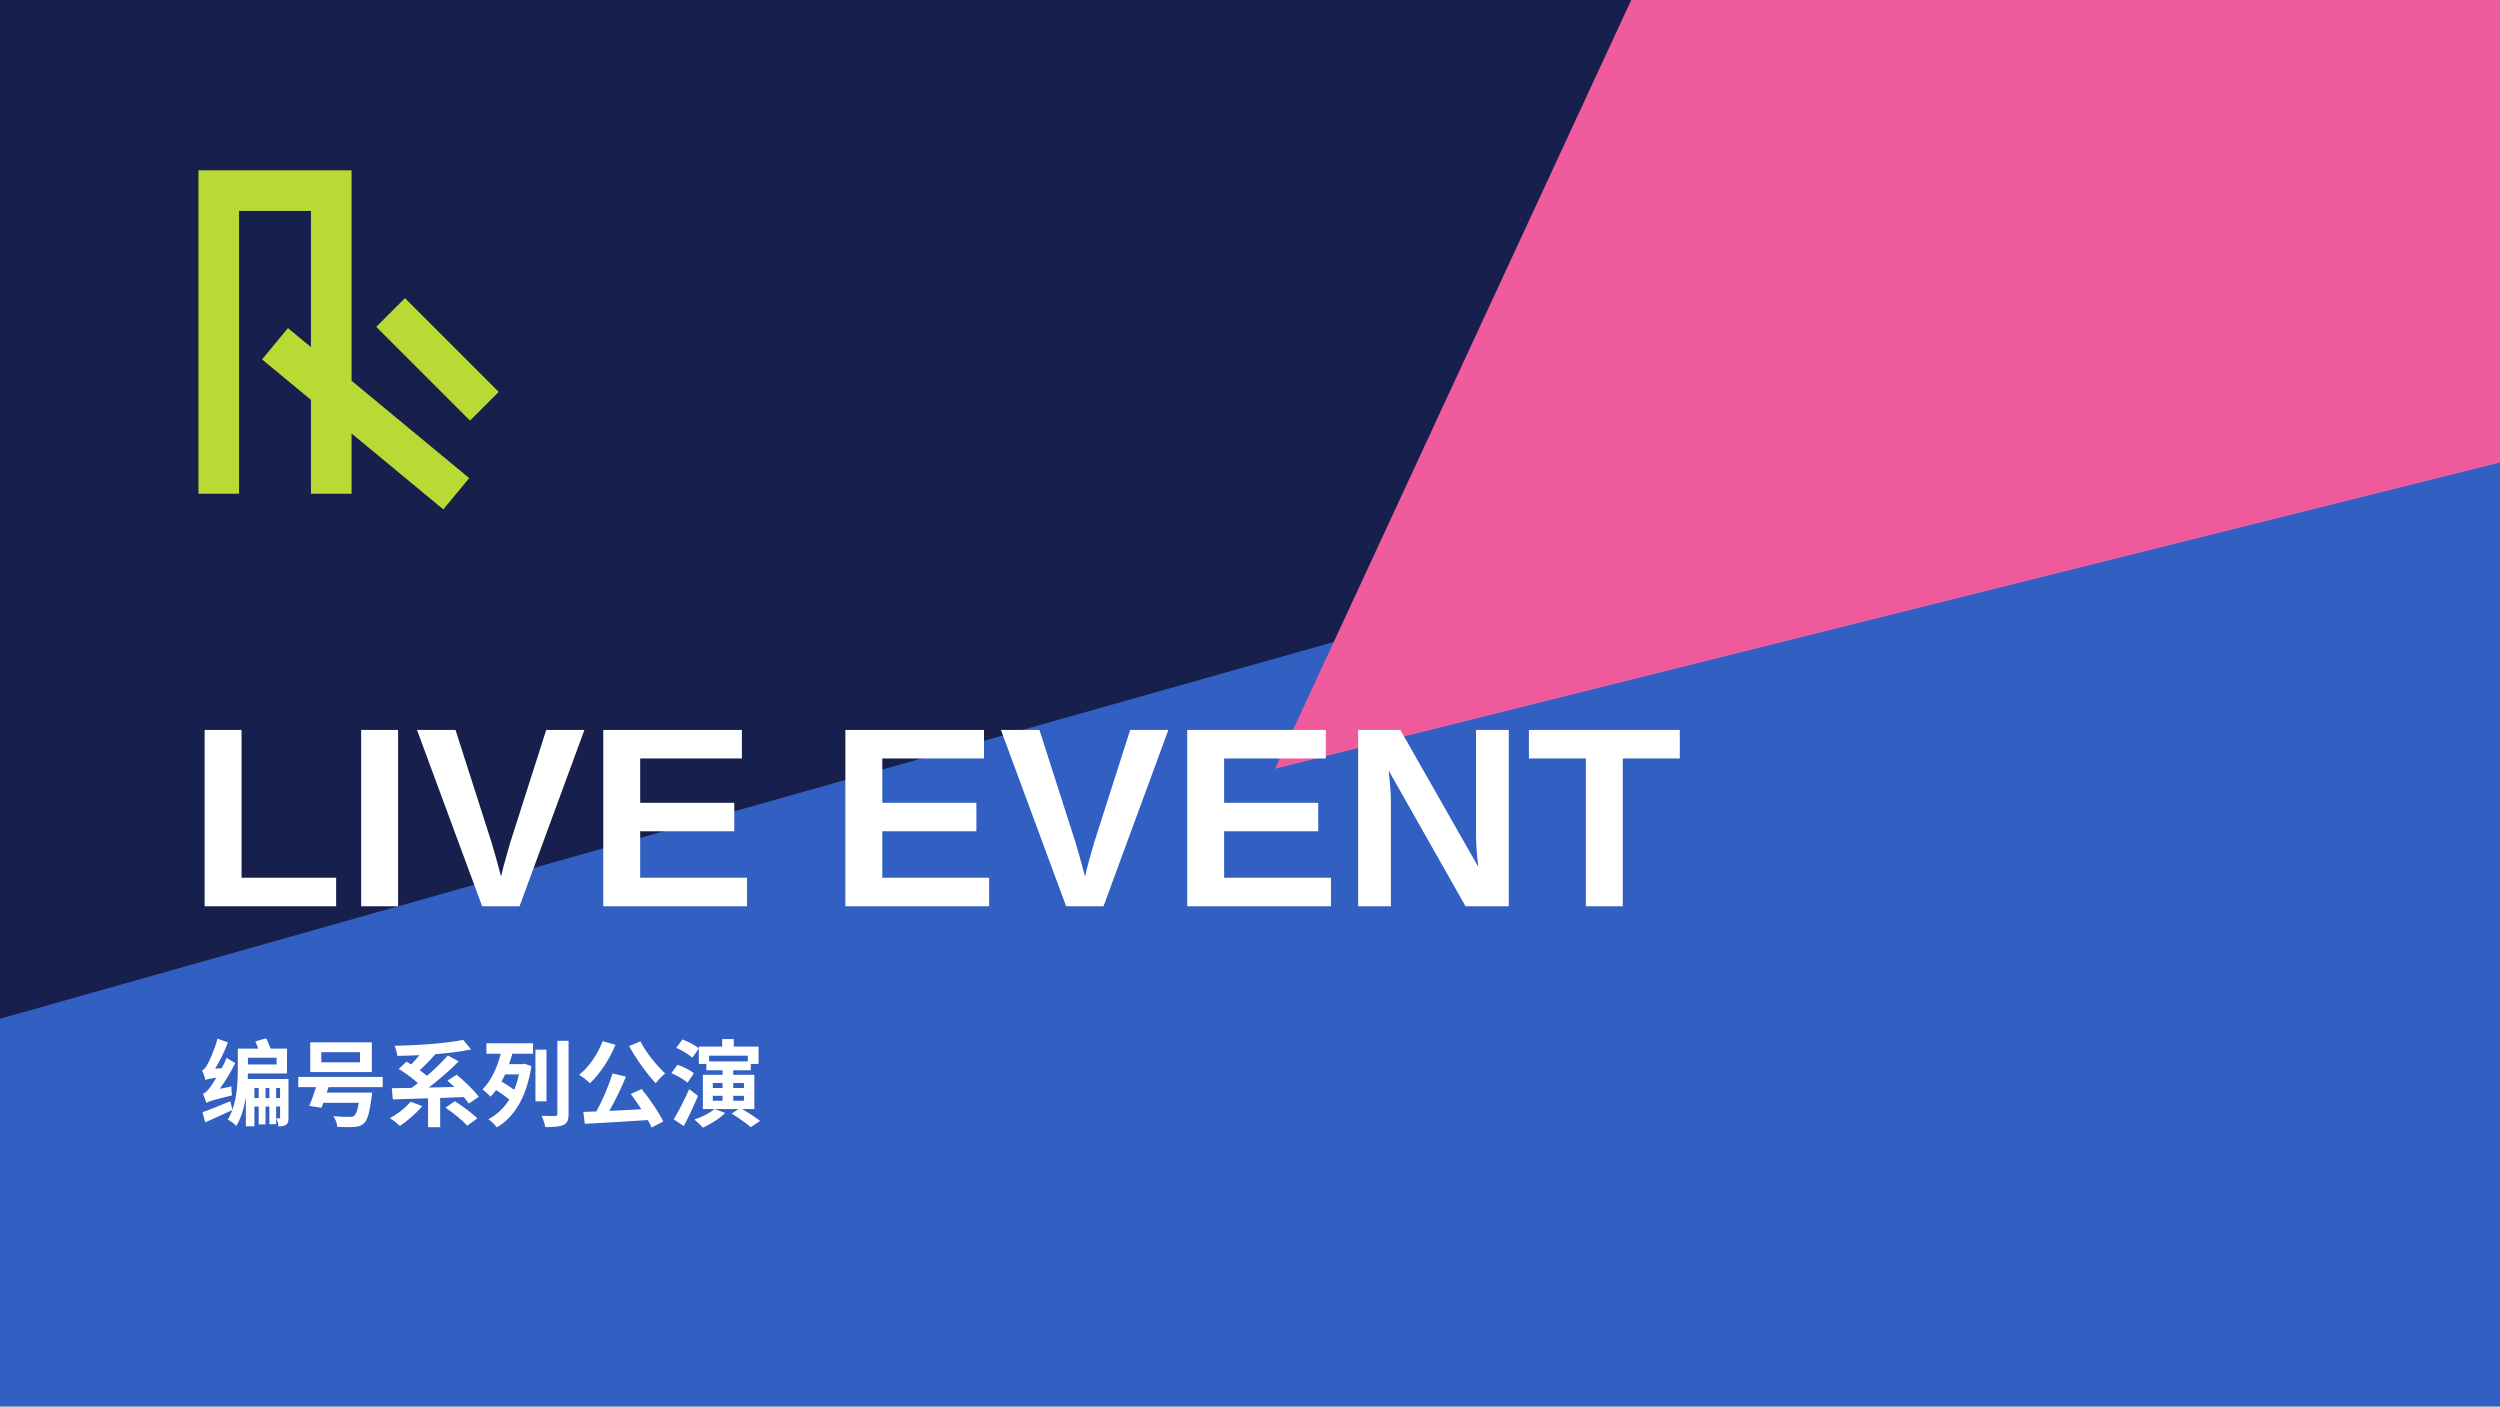
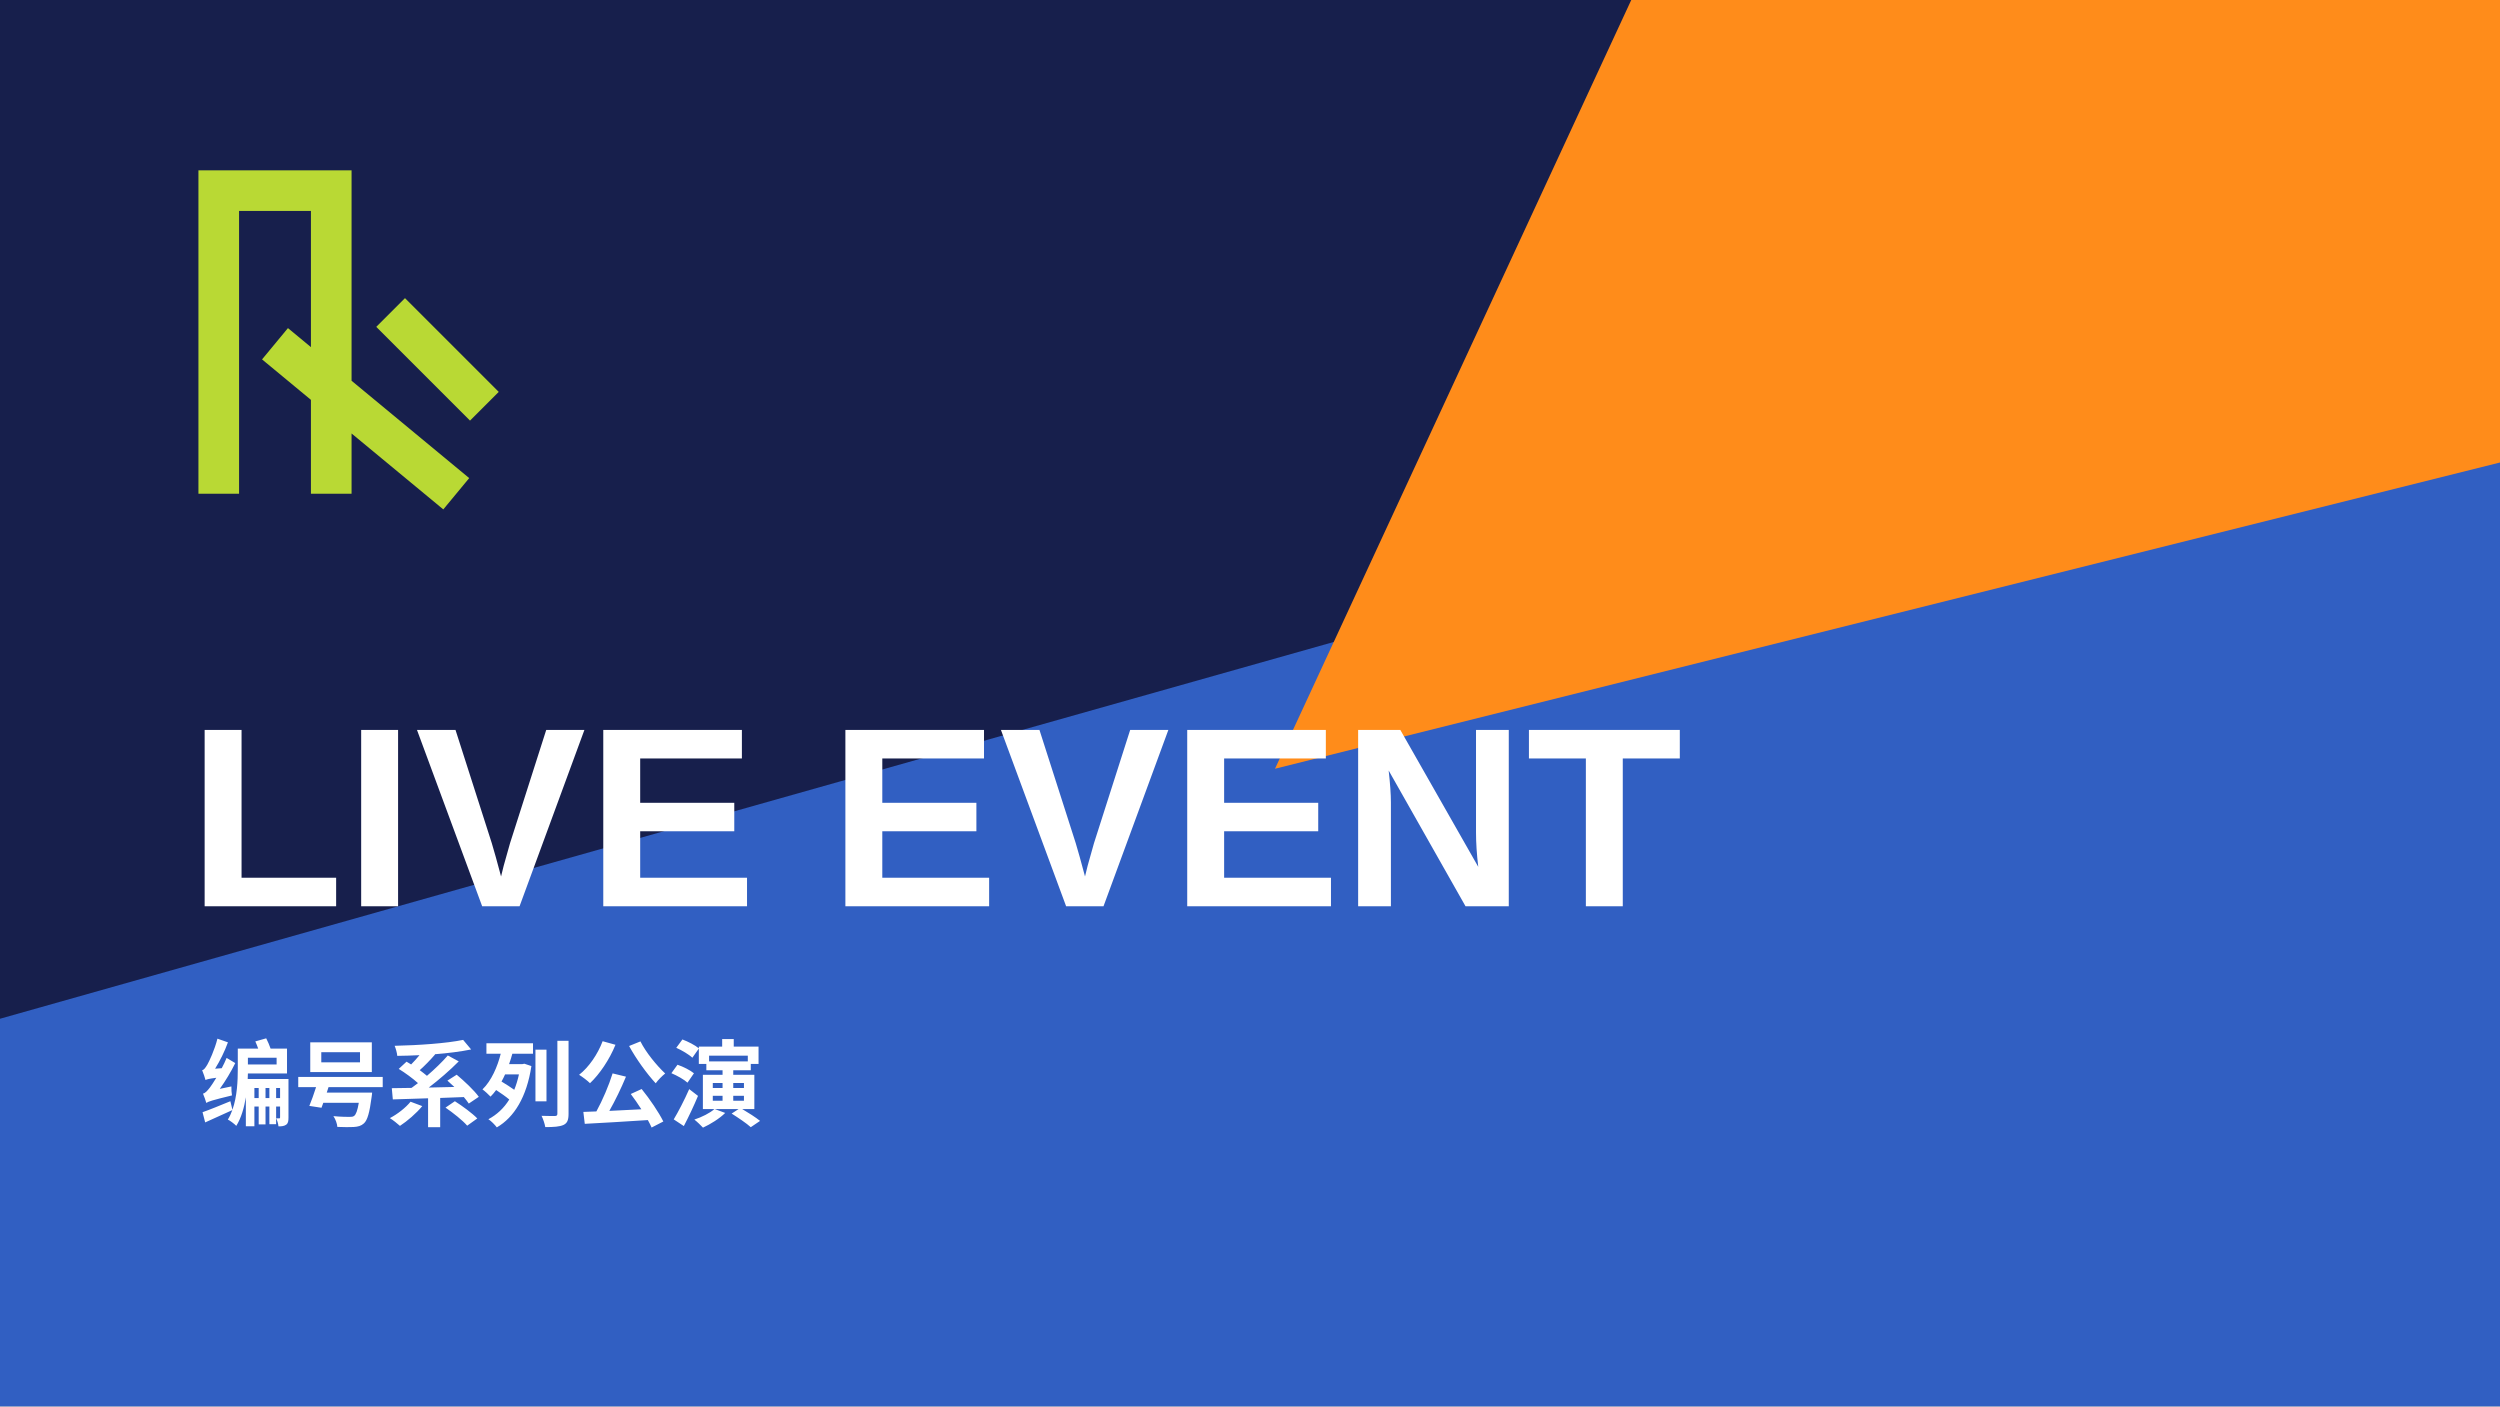
<svg xmlns="http://www.w3.org/2000/svg" viewBox="0 0 800 450" role="img" aria-labelledby="t">
  <rect width="800" height="450" fill="#171f4c" />
  <path d="M0 326 800 100v350H0z" fill="#315fc2" />
-   <path d="m522 0 278 0v148L408 246z" fill="#ef5b9c" />
+   <path d="m522 0 278 0v148L408 246z" fill="#ff8c1a" />
  <path d="M70 158V61h36v97m-18-48 58 48m-21-58 30 30" stroke="#b9d934" stroke-width="13" fill="none" />
  <text x="60" y="290" fill="#fff" font-family="Arial,sans-serif" font-size="82" font-weight="800">LIVE EVENT</text>
  <text x="64" y="358" fill="#fff" font-family="sans-serif" font-size="30" font-weight="700">编号系列公演</text>
</svg>
